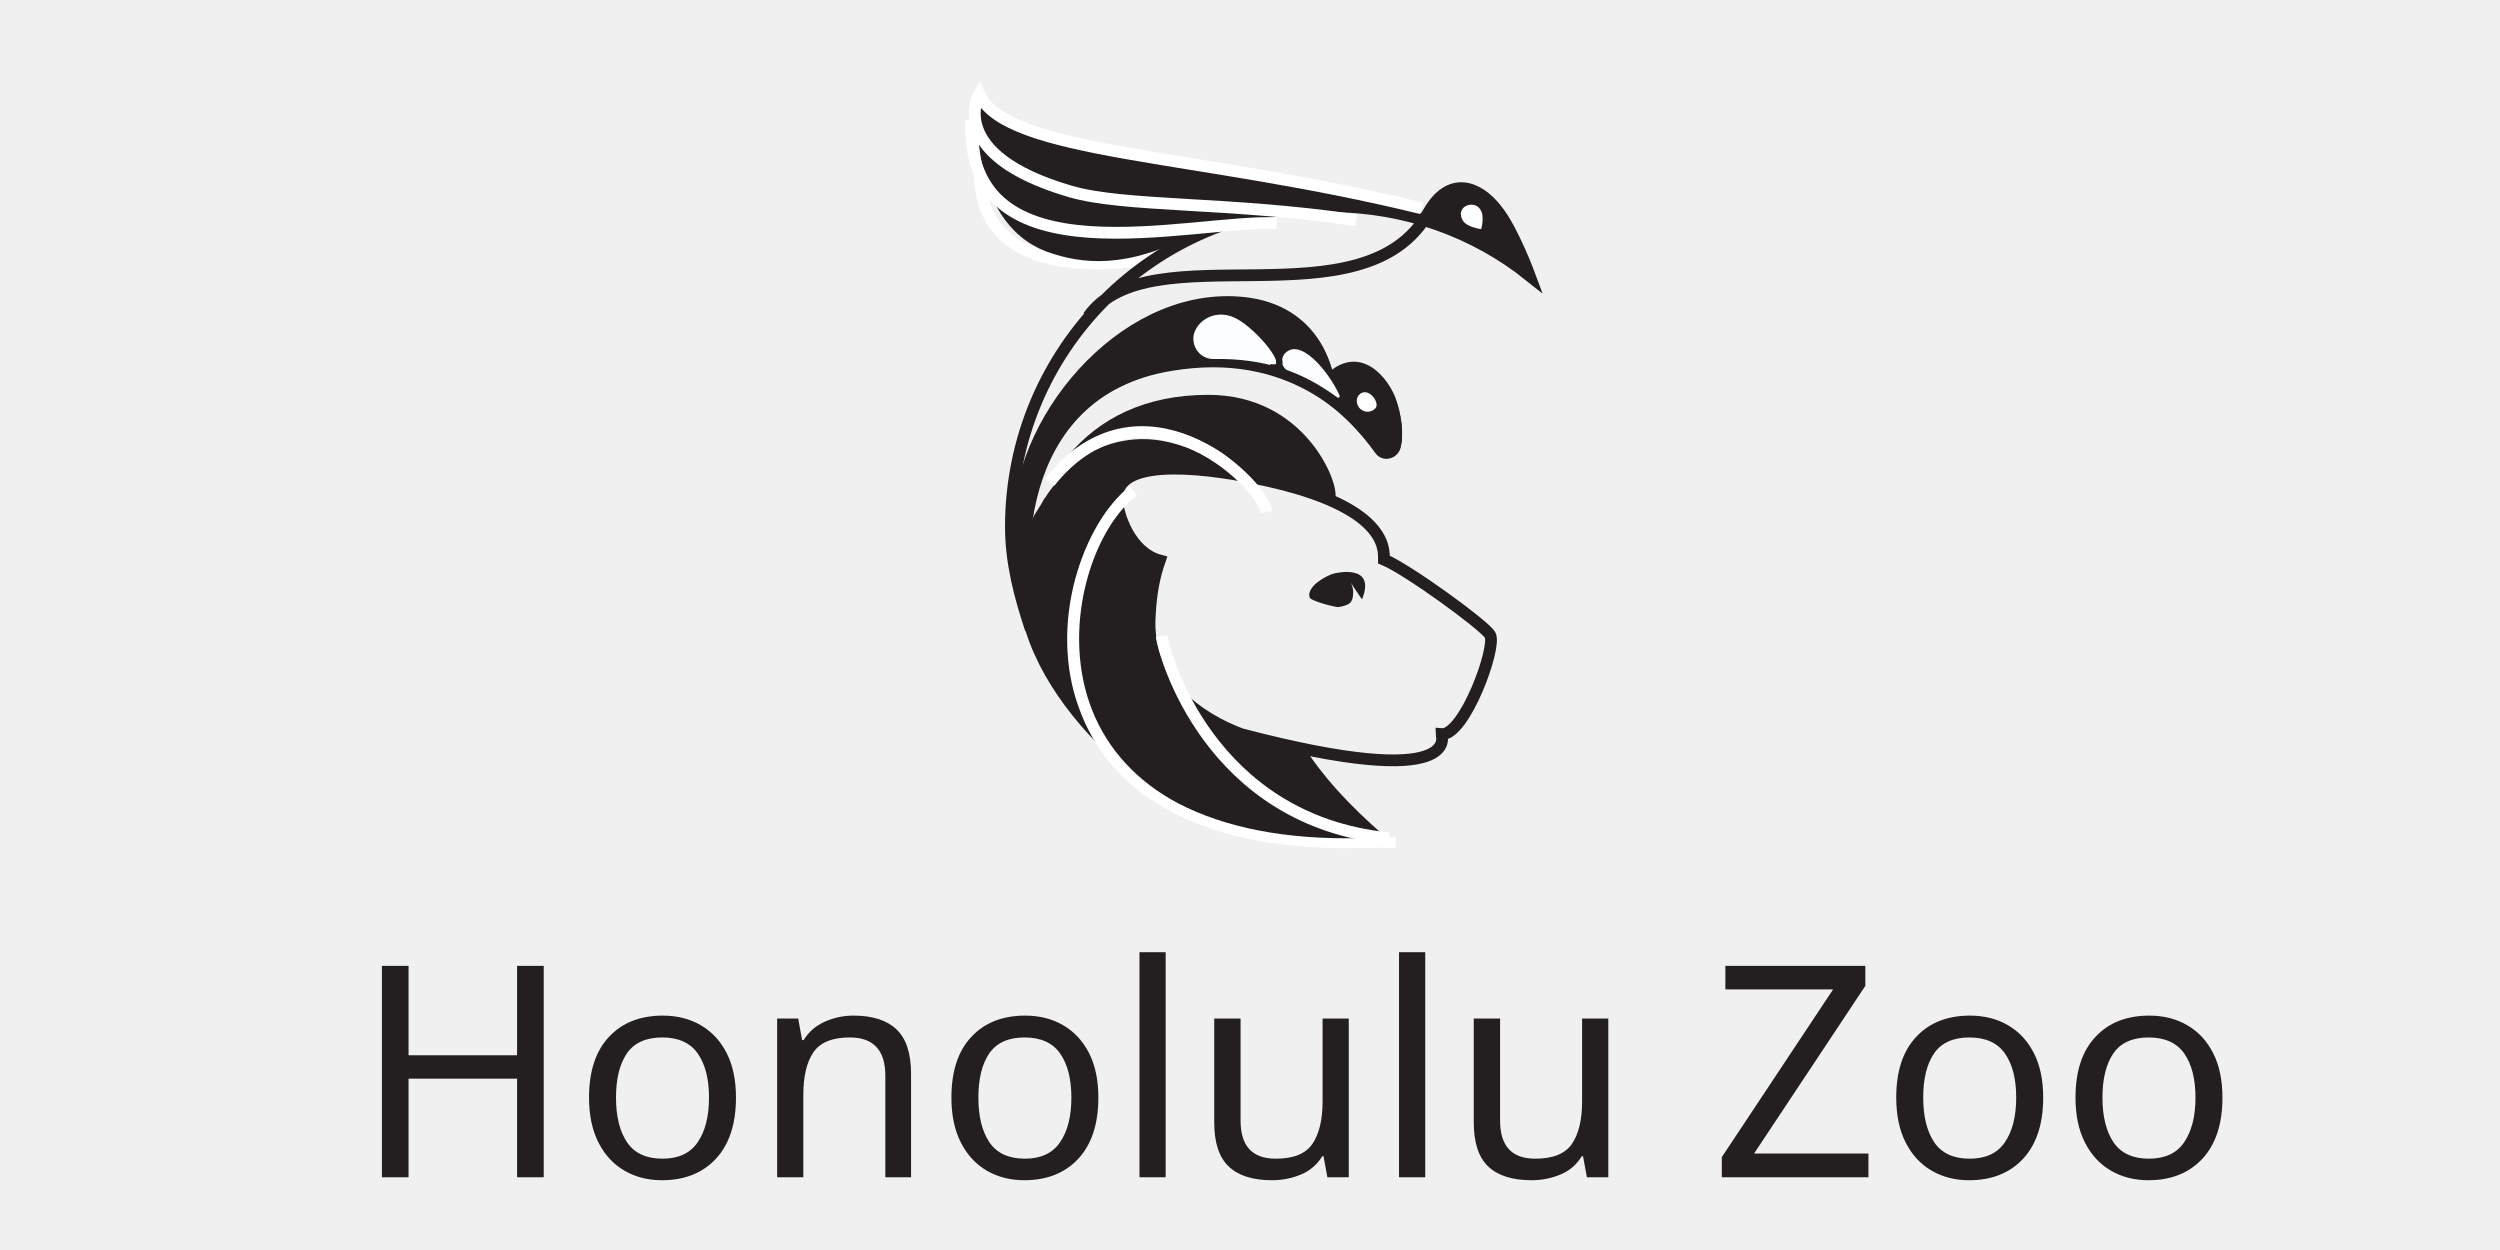
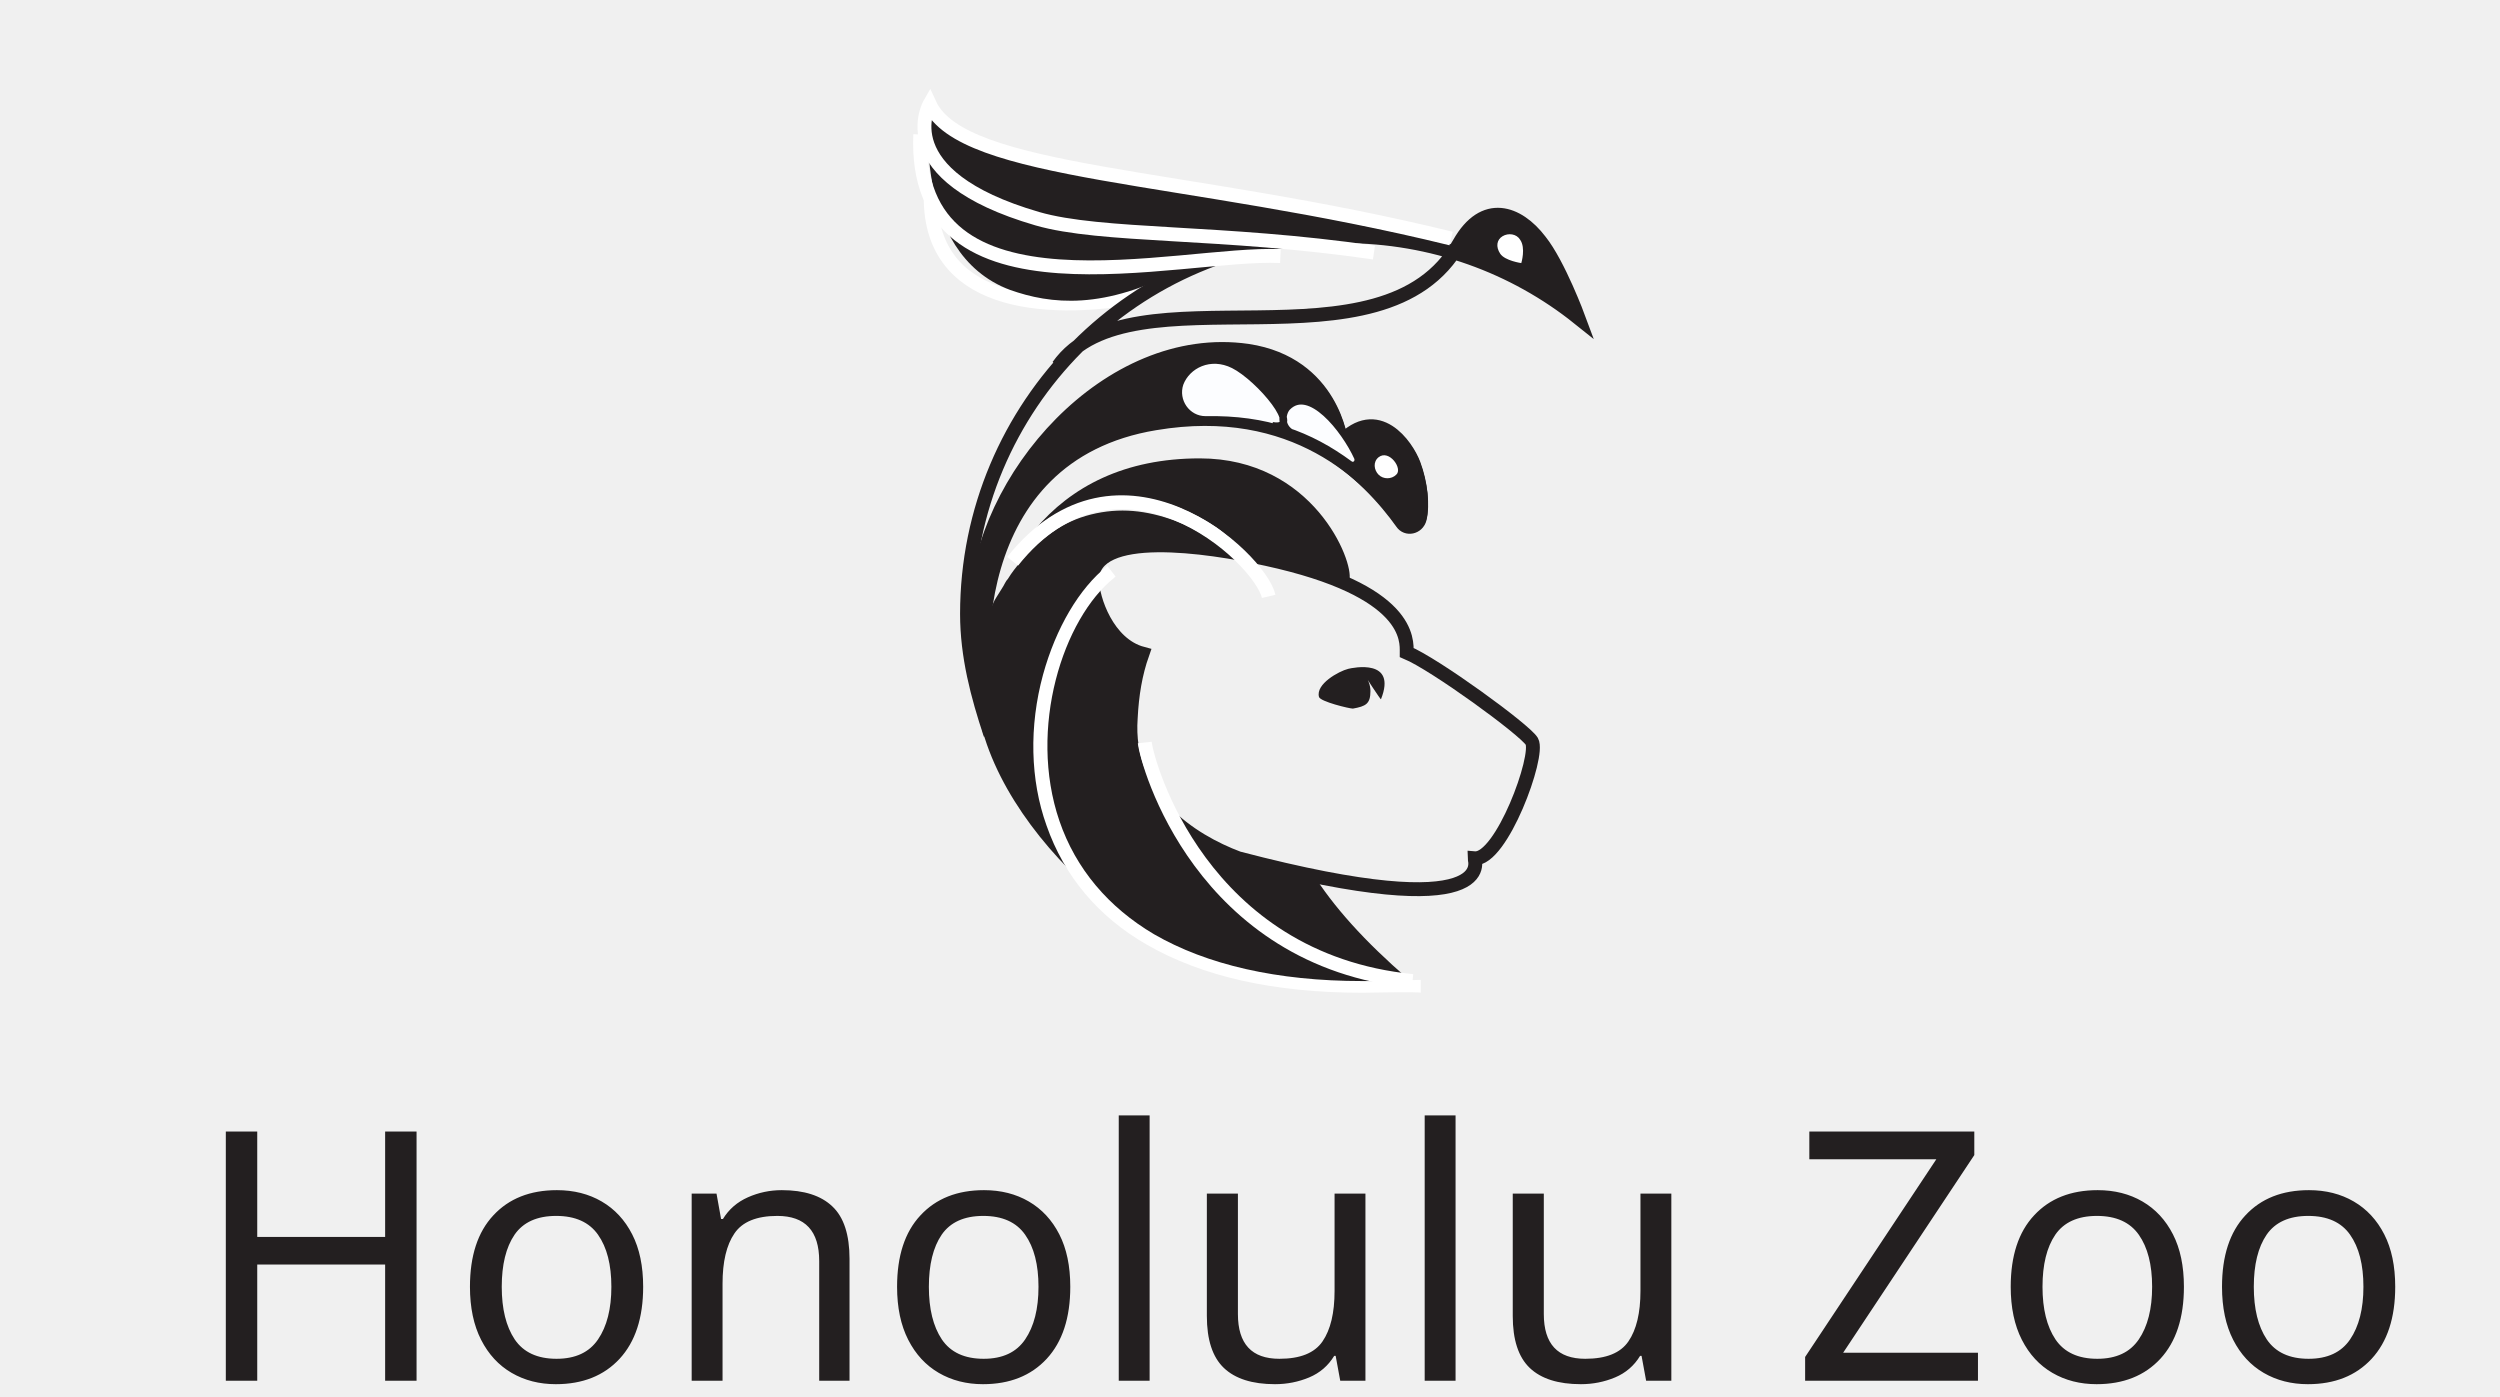
- <svg xmlns="http://www.w3.org/2000/svg" version="1.1" x="0px" y="0px" viewBox="0 0 252 126" style="enable-background:new 0 0 252 126;" xml:space="preserve">
+ <svg xmlns="http://www.w3.org/2000/svg" version="1.1" id="Layer_1" x="0px" y="0px" viewBox="0 0 213.8 119.4" style="enable-background:new 0 0 213.8 119.4;" xml:space="preserve">
  <style type="text/css">
	.st0{display:none;}
	.st1{display:inline;fill:#231F20;}
	.st2{fill:#231F20;}
- 	.st3{fill:none;}
- 	.st4{fill:#FFFFFF;stroke:#FFFFFF;stroke-width:3.737;stroke-miterlimit:10;}
- 	.st5{font-family:'ITCKabelStd-Medium';}
- 	.st6{font-size:29.865px;}
- 	.st7{fill:none;stroke:#FFFFFF;stroke-width:1.188;stroke-miterlimit:10;}
- 	.st8{fill:none;stroke:#231F20;stroke-width:1.188;stroke-miterlimit:10;}
- 	.st9{fill:#231F20;stroke:#231F20;stroke-width:1.188;stroke-miterlimit:10;}
- 	.st10{fill:#FFFFFF;}
- 	.st11{fill:#FCFDFF;stroke:#231F20;stroke-width:0.622;stroke-miterlimit:10;}
+ 	.st3{font-family:'ITCKabelStd-Medium';}
+ 	.st4{font-size:29.865px;}
+ 	.st5{fill:none;stroke:#FFFFFF;stroke-width:1.188;stroke-miterlimit:10;}
+ 	.st6{fill:none;stroke:#231F20;stroke-width:1.188;stroke-miterlimit:10;}
+ 	.st7{fill:#231F20;stroke:#231F20;stroke-width:1.188;stroke-miterlimit:10;}
+ 	.st8{fill:#FFFFFF;}
+ 	.st9{fill:#FCFDFF;stroke:#231F20;stroke-width:0.622;stroke-miterlimit:10;}
</style>
-   <g id="Layer_2" class="st0">
-     <rect x="0.1" y="-126.6" class="st1" width="252" height="252" />
+   <g id="Layer_2_1_" class="st0">
+     <rect x="-17.1" y="-133.2" class="st1" width="252" height="252" />
  </g>
-   <g id="Layer_1">
+   <g id="Layer_1_1_">
    <g>
-       <text transform="matrix(1 0 0 1 35.6048 118.67)" class="st2 st5 st6">Honolulu Zoo</text>
+       <text transform="matrix(1 0 0 1 16.4211 118.0786)" class="st2 st3 st4">Honolulu Zoo</text>
      <g>
-         <path class="st7" d="M116.5,26c-8,1.4-18,0.7-17.7-8.9" />
-         <path class="st8" d="M145.3,74c0,0.1,2.3,5.9-20.2,0c-4-1.5-9.7-5.1-9.2-12c0.1-2,0.4-3.8,1-5.5c-3-0.8-4.3-4.7-4.3-6.3     c0-4.4,9.9-2.9,14.9-1.8c12.4,2.7,12,7,12,8c2.4,1,10.1,6.6,10.7,7.6C150.9,65.2,147.6,74.2,145.3,74z" />
-         <path class="st2" d="M136.4,59.7c0,1.1-0.4,1.3-1.5,1.5c-0.3,0-2.8-0.6-2.9-1c-0.3-1.1,1.7-2.2,2.5-2.4c0.4-0.1,4.2-0.9,2.8,2.6     c0,0.1-1.5-2.2-1.4-2.1C136.2,58.7,136.4,59.2,136.4,59.7z" />
+         <path class="st5" d="M97.3,25.4c-8,1.4-18,0.7-17.7-8.9" />
+         <path class="st6" d="M126.1,73.4c0,0.1,2.3,5.9-20.2,0c-4-1.5-9.7-5.1-9.2-12c0.1-2,0.4-3.8,1-5.5c-3-0.8-4.3-4.7-4.3-6.3     c0-4.4,9.9-2.9,14.9-1.8c12.4,2.7,12,7,12,8c2.4,1,10.1,6.6,10.7,7.6C131.7,64.6,128.4,73.6,126.1,73.4z" />
+         <path class="st2" d="M117.2,59.1c0,1.1-0.4,1.3-1.5,1.5c-0.3,0-2.8-0.6-2.9-1c-0.3-1.1,1.7-2.2,2.5-2.4c0.4-0.1,4.2-0.9,2.8,2.6     c0,0.1-1.5-2.2-1.4-2.1C117,58.1,117.2,58.6,117.2,59.1z" />
        <g>
-           <path class="st2" d="M108.5,45.2c1.1-0.8,2.3-1.3,3.6-1.7s2.6-0.5,4-0.4c1.3,0.1,2.6,0.4,3.9,0.9c1.2,0.5,2.4,1.1,3.5,1.9      c0.5,0.4,1,0.8,1.5,1.3c0.2,0.2,0.3,0.3,0.4,0.5c0.8,0.1,1.5,0.3,2.2,0.4c3,0.7,5.2,1.4,6.9,2.2c0.1-0.1,0.1-0.1,0.1-0.1      c0.4-1.6-3.1-10.4-12.8-10.4c-6.4,0-11,2.4-14.1,6.1C107.9,45.7,108.2,45.4,108.5,45.2z" />
-           <path class="st2" d="M131.4,75.2c-1.8-0.4-3.9-0.9-6.2-1.5c-4-1.5-9.7-5.1-9.2-12c0.1-2,0.4-3.8,1-5.5c-3-0.8-4.3-4.7-4.3-6.3      c0-3.4,5.9-3.3,10.9-2.5c-0.2-0.2-0.5-0.4-0.8-0.6c-1-0.7-2.1-1.3-3.2-1.7s-2.3-0.7-3.5-0.8c-1.2-0.1-2.4,0-3.6,0.3      c-1.2,0.3-2.3,0.8-3.3,1.5c-1,0.7-1.9,1.5-2.7,2.5c-0.4,0.5-0.8,1-1.1,1.5c-0.2,0.2-0.3,0.5-0.5,0.8c-0.2,0.3-0.3,0.5-0.5,0.8      c-0.2,0.3-0.3,0.6-0.4,0.8c-0.1,0.2-0.2,0.4-0.3,0.6c-0.3,0.9-0.6,1.9-0.8,2.9c-2.5,11.6,11.6,24.9,20.9,27.4      c9.6,2.6,15.8,0.9,15.8,0.9C135.9,81.1,133.2,78.1,131.4,75.2z" />
+           <path class="st2" d="M89.3,44.6c1.1-0.8,2.3-1.3,3.6-1.7s2.6-0.5,4-0.4c1.3,0.1,2.6,0.4,3.9,0.9c1.2,0.5,2.4,1.1,3.5,1.9      c0.5,0.4,1,0.8,1.5,1.3c0.2,0.2,0.3,0.3,0.4,0.5c0.8,0.1,1.5,0.3,2.2,0.4c3,0.7,5.2,1.4,6.9,2.2c0.1-0.1,0.1-0.1,0.1-0.1      c0.4-1.6-3.1-10.4-12.8-10.4c-6.4,0-11,2.4-14.1,6.1C88.7,45.1,89,44.8,89.3,44.6z" />
+           <path class="st2" d="M112.2,74.6c-1.8-0.4-3.9-0.9-6.2-1.5c-4-1.5-9.7-5.1-9.2-12c0.1-2,0.4-3.8,1-5.5c-3-0.8-4.3-4.7-4.3-6.3      c0-3.4,5.9-3.3,10.9-2.5c-0.2-0.2-0.5-0.4-0.8-0.6c-1-0.7-2.1-1.3-3.2-1.7s-2.3-0.7-3.5-0.8s-2.4,0-3.6,0.3S91,44.8,90,45.5      S88.1,47,87.3,48c-0.4,0.5-0.8,1-1.1,1.5c-0.2,0.2-0.3,0.5-0.5,0.8s-0.3,0.5-0.5,0.8s-0.3,0.6-0.4,0.8s-0.2,0.4-0.3,0.6      c-0.3,0.9-0.6,1.9-0.8,2.9C81.2,67,95.3,80.3,104.6,82.8c9.6,2.6,15.8,0.9,15.8,0.9C116.7,80.5,114,77.5,112.2,74.6z" />
        </g>
-         <path class="st8" d="M109.7,31.9c6.2-8.7,27.8,1.1,34.3-10.5c2.1-3.7,5-2.7,6.9-0.2c1.6,2,3.3,6.6,3.3,6.6     c-5.5-4.4-12.5-7-20.1-7c-17.8,0-32.2,14.5-32.2,32.3c0,3.6,0.9,7,2,10.3c-1.2-3.3-4.7-22.5,13.7-26.7     c11.8-2.7,18.8,4.8,21.5,8.6c0.4,0.6,1.3,0.4,1.5-0.3c0.3-1.1,0.1-3-0.5-4.6c-0.6-1.6-3.1-5.2-6.2-1.9c0,0-0.7-6.7-8-7.8     c-11.9-1.7-22.4,11.4-23.5,21.7c-0.4,3.6,0.5,7.1,1.6,11" />
-         <path class="st2" d="M154.2,27.9c0,0-3.8-3.6-10-5.7C147.8,12.7,154.2,27.9,154.2,27.9z" />
-         <path class="st9" d="M104.1,63.4c-1.8-5.5-2.5-23.9,13.9-26.6c11.9-2,18.4,4.6,21.1,8.4c0.4,0.6,1.3,0.4,1.5-0.3     c0.3-1.1,0.1-3-0.5-4.6c-0.6-1.6-3.1-5.2-6.2-1.9c0,0-0.7-6.7-8-7.8C114,28.9,103,41.6,102.7,52.4C102.7,56,103,59.6,104.1,63.4" />
-         <path class="st10" d="M138.6,41.2c-0.4,0.4-1.1,0.4-1.5,0s-0.5-1.1,0-1.5C138,39,139.2,40.7,138.6,41.2z" />
-         <path class="st10" d="M149.3,23.1c0,0-1.4-0.2-1.8-0.8s-0.3-1.2,0.2-1.5c0.5-0.3,1.2-0.2,1.5,0.3     C149.7,21.8,149.3,23.1,149.3,23.1z" />
-         <path class="st11" d="M130,37.8c-1.4-0.5-1.2-1.9-0.7-2.4c1.9-1.9,4.9,1.9,6,4.3c0.2,0.5-0.3,0.9-0.7,0.6     c-3.4-2.5-7.1-3.9-12.3-3.8c-1.6,0-2.7-1.6-2.2-3.1c0.6-1.6,2.6-2.6,4.6-1.6c2.2,1.1,6.1,5.7,3.3,5.2" />
-         <path class="st2" d="M120.4,23.5c-6.8,3.7-11.4,3.1-14.8,1.9C97,22.2,98.7,9.5,98.7,9.5c2.8,6.1,22.1,6.6,44.9,12.1     c0,0-16.1-2.8-23,1.9" />
-         <path class="st7" d="M136.7,22.2c-13-1.9-23.3-1.3-28.8-2.9c-12.7-3.7-9.2-9.8-9.2-9.8c2.8,6.1,21.8,5.9,44.6,11.5" />
-         <path class="st7" d="M128.7,22.5c-8.7-0.4-31.5,6.2-30.8-10.4" />
-         <path class="st7" d="M117.1,64.1c0.2,1.8,4.8,18.6,22.9,20.4" />
-         <path class="st10" d="M135.7,85.5C135.7,85.5,135.7,85.5,135.7,85.5c-7.6,0-13.7-1.4-18.4-4.1c-4.2-2.4-7.1-5.9-8.6-10.2     c-1.4-3.9-1.5-8.5-0.3-12.9c1.1-4,3.1-7.4,5.5-9.3l0,0l0.7,0.9c0,0-0.1,0.1-0.1,0.1c-4.4,3.5-7.4,12.9-4.7,20.8     c1.4,4.1,4.2,7.4,8.1,9.7c4.5,2.6,10.5,4,17.8,4c0.3,0,0.5,0,0.8,0l4.2-0.1l0,0l0,1.1C140.4,85.4,136,85.5,135.7,85.5z" />
-         <path class="st7" d="M127.7,51.6c-0.8-3.4-12.8-14.4-21.9-3" />
+         <path class="st6" d="M90.5,31.3c6.2-8.7,27.8,1.1,34.3-10.5c2.1-3.7,5-2.7,6.9-0.2c1.6,2,3.3,6.6,3.3,6.6c-5.5-4.4-12.5-7-20.1-7     c-17.8,0-32.2,14.5-32.2,32.3c0,3.6,0.9,7,2,10.3c-1.2-3.3-4.7-22.5,13.7-26.7c11.8-2.7,18.8,4.8,21.5,8.6     c0.4,0.6,1.3,0.4,1.5-0.3c0.3-1.1,0.1-3-0.5-4.6s-3.1-5.2-6.2-1.9c0,0-0.7-6.7-8-7.8c-11.9-1.7-22.4,11.4-23.5,21.7     c-0.4,3.6,0.5,7.1,1.6,11" />
+         <path class="st2" d="M135,27.3c0,0-3.8-3.6-10-5.7C128.6,12.1,135,27.3,135,27.3z" />
+         <path class="st7" d="M84.9,62.8c-1.8-5.5-2.5-23.9,13.9-26.6c11.9-2,18.4,4.6,21.1,8.4c0.4,0.6,1.3,0.4,1.5-0.3     c0.3-1.1,0.1-3-0.5-4.6s-3.1-5.2-6.2-1.9c0,0-0.7-6.7-8-7.8c-11.9-1.7-22.9,11-23.2,21.8C83.5,55.4,83.8,59,84.9,62.8" />
+         <path class="st8" d="M119.4,40.6c-0.4,0.4-1.1,0.4-1.5,0s-0.5-1.1,0-1.5C118.8,38.4,120,40.1,119.4,40.6z" />
+         <path class="st8" d="M130.1,22.5c0,0-1.4-0.2-1.8-0.8c-0.4-0.6-0.3-1.2,0.2-1.5s1.2-0.2,1.5,0.3     C130.5,21.2,130.1,22.5,130.1,22.5z" />
+         <path class="st9" d="M110.8,37.2c-1.4-0.5-1.2-1.9-0.7-2.4c1.9-1.9,4.9,1.9,6,4.3c0.2,0.5-0.3,0.9-0.7,0.6     c-3.4-2.5-7.1-3.9-12.3-3.8c-1.6,0-2.7-1.6-2.2-3.1c0.6-1.6,2.6-2.6,4.6-1.6c2.2,1.1,6.1,5.7,3.3,5.2" />
+         <path class="st2" d="M101.2,22.9c-6.8,3.7-11.4,3.1-14.8,1.9c-8.6-3.2-6.9-15.9-6.9-15.9c2.8,6.1,22.1,6.6,44.9,12.1     c0,0-16.1-2.8-23,1.9" />
+         <path class="st5" d="M117.5,21.6c-13-1.9-23.3-1.3-28.8-2.9C76,15,79.5,8.9,79.5,8.9c2.8,6.1,21.8,5.9,44.6,11.5" />
+         <path class="st5" d="M109.5,21.9c-8.7-0.4-31.5,6.2-30.8-10.4" />
+         <path class="st5" d="M97.9,63.5c0.2,1.8,4.8,18.6,22.9,20.4" />
+         <path class="st8" d="M116.5,84.9L116.5,84.9c-7.6,0-13.7-1.4-18.4-4.1c-4.2-2.4-7.1-5.9-8.6-10.2c-1.4-3.9-1.5-8.5-0.3-12.9     c1.1-4,3.1-7.4,5.5-9.3l0,0l0.7,0.9l-0.1,0.1c-4.4,3.5-7.4,12.9-4.7,20.8c1.4,4.1,4.2,7.4,8.1,9.7c4.5,2.6,10.5,4,17.8,4     c0.3,0,0.5,0,0.8,0l4.2-0.1l0,0v1.1C121.2,84.8,116.8,84.9,116.5,84.9z" />
+         <path class="st5" d="M108.5,51c-0.8-3.4-12.8-14.4-21.9-3" />
      </g>
    </g>
  </g>
</svg>
